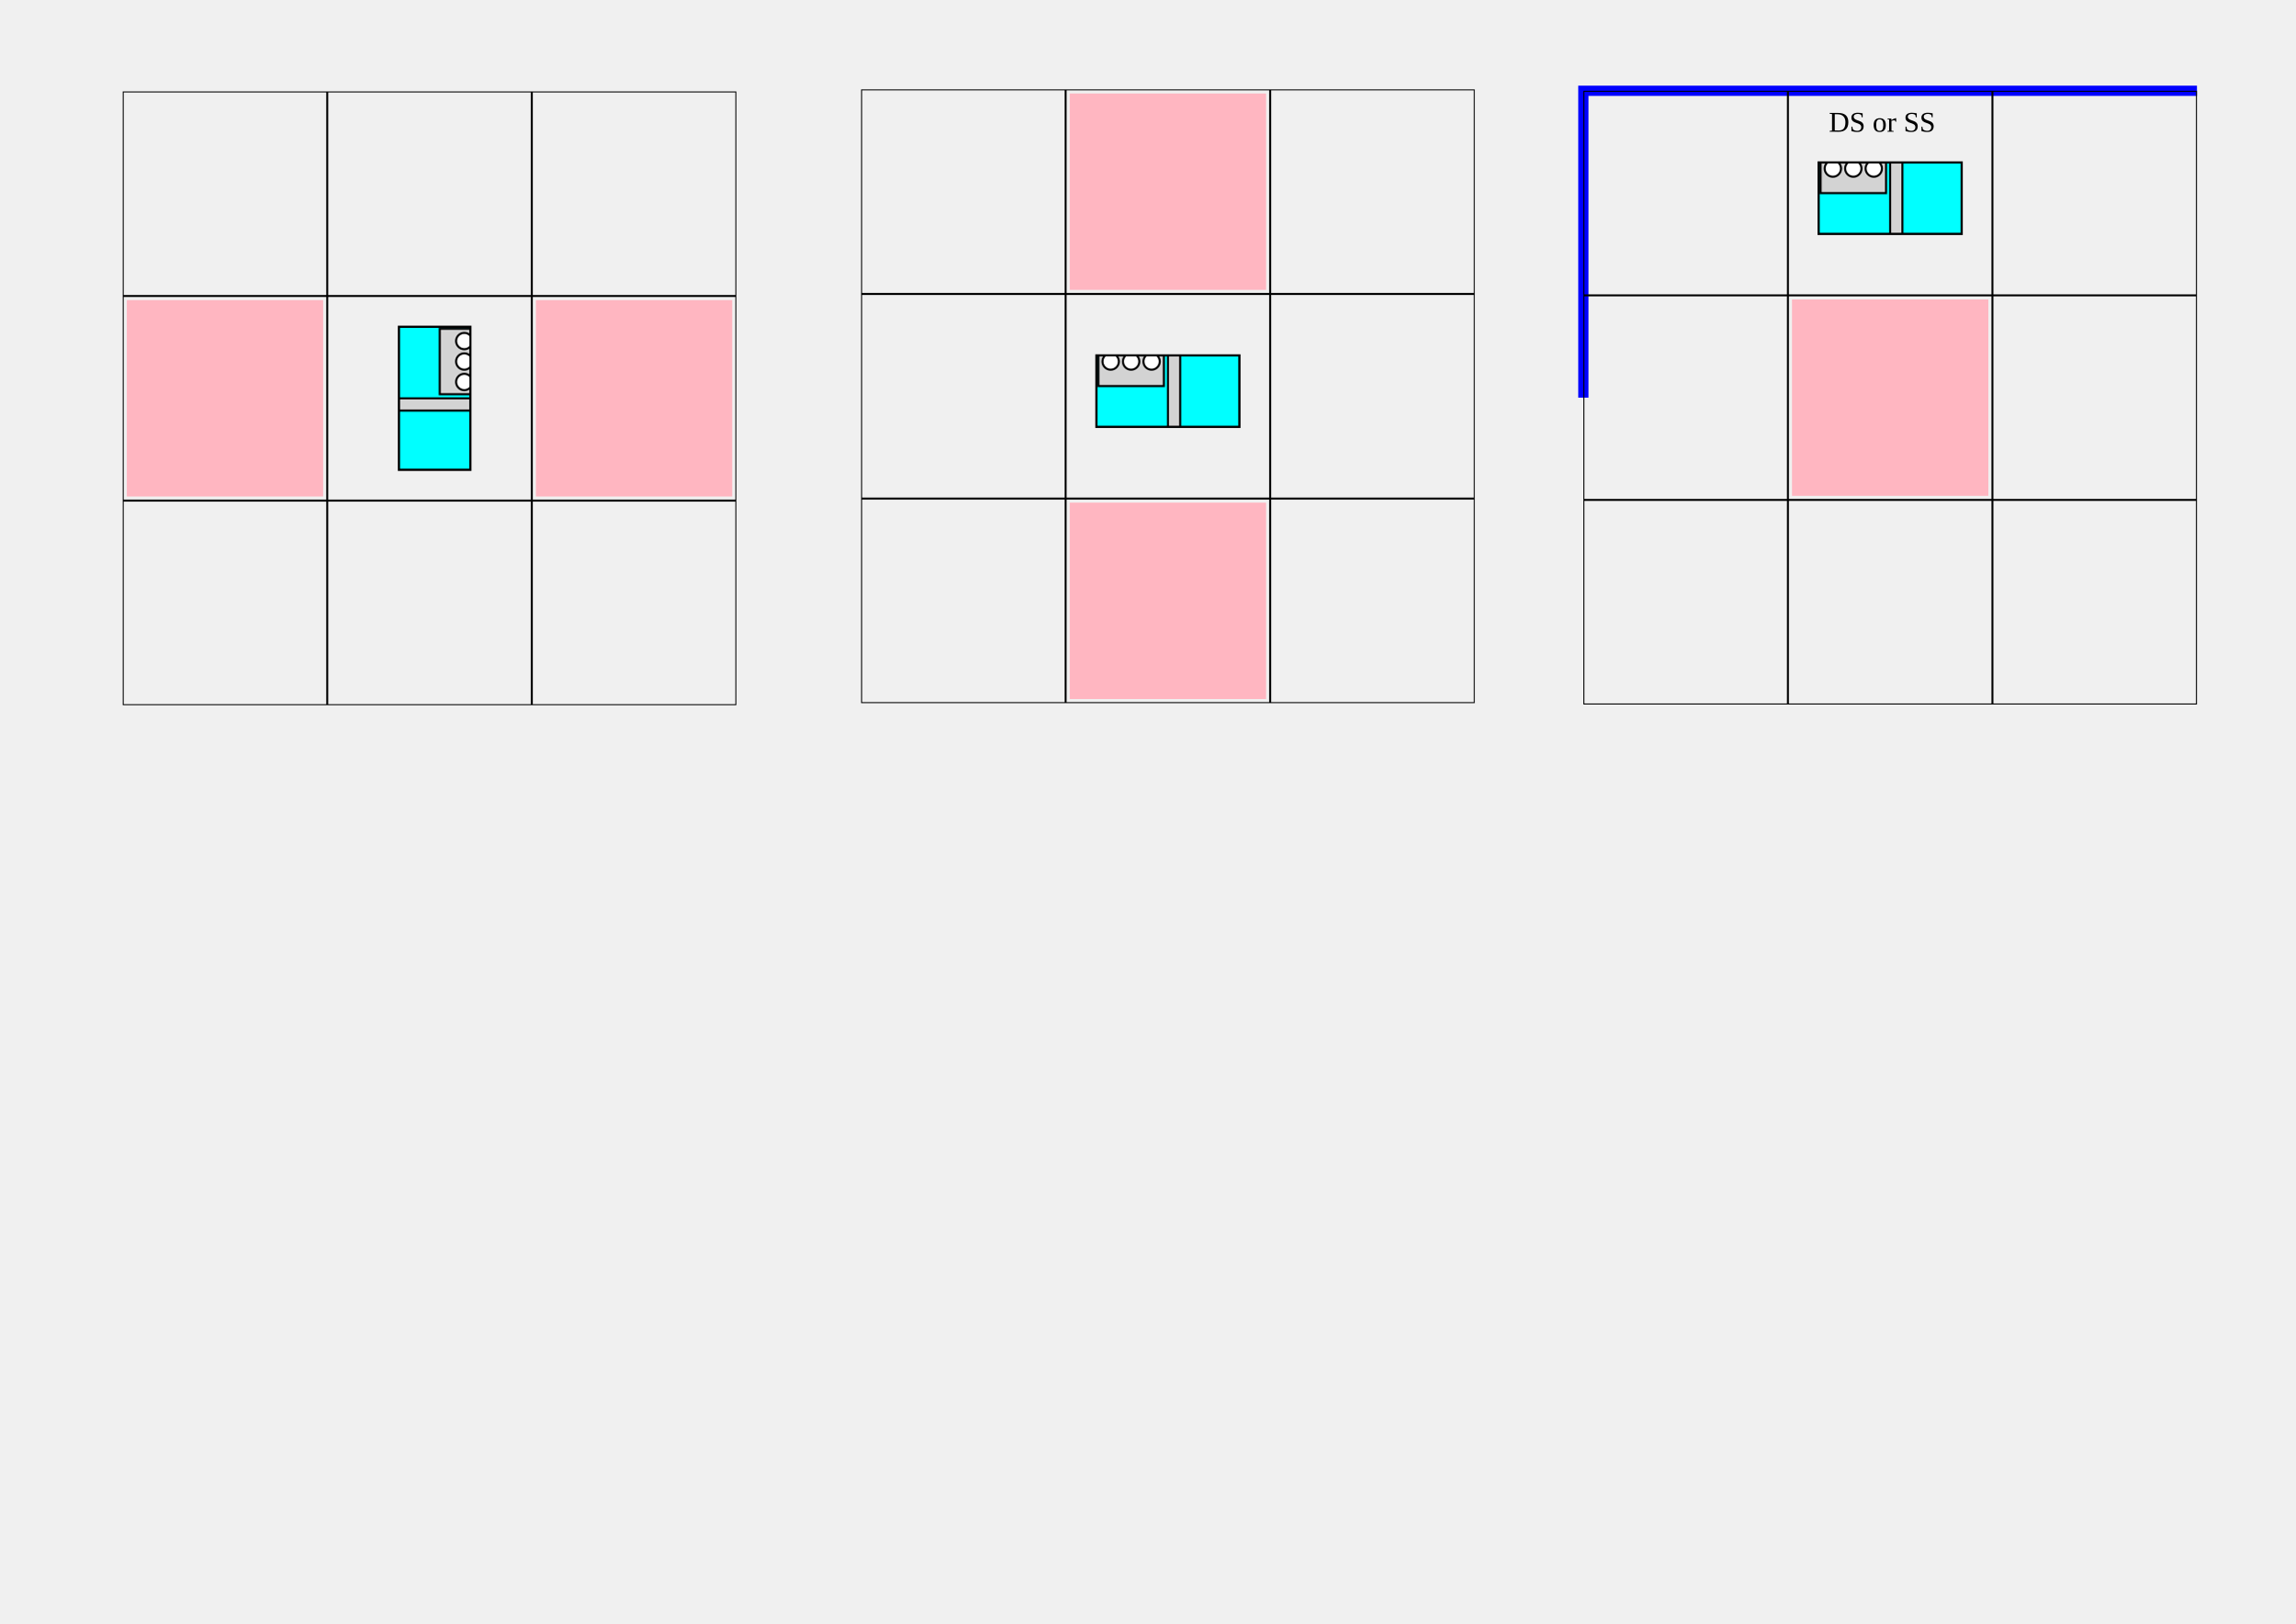
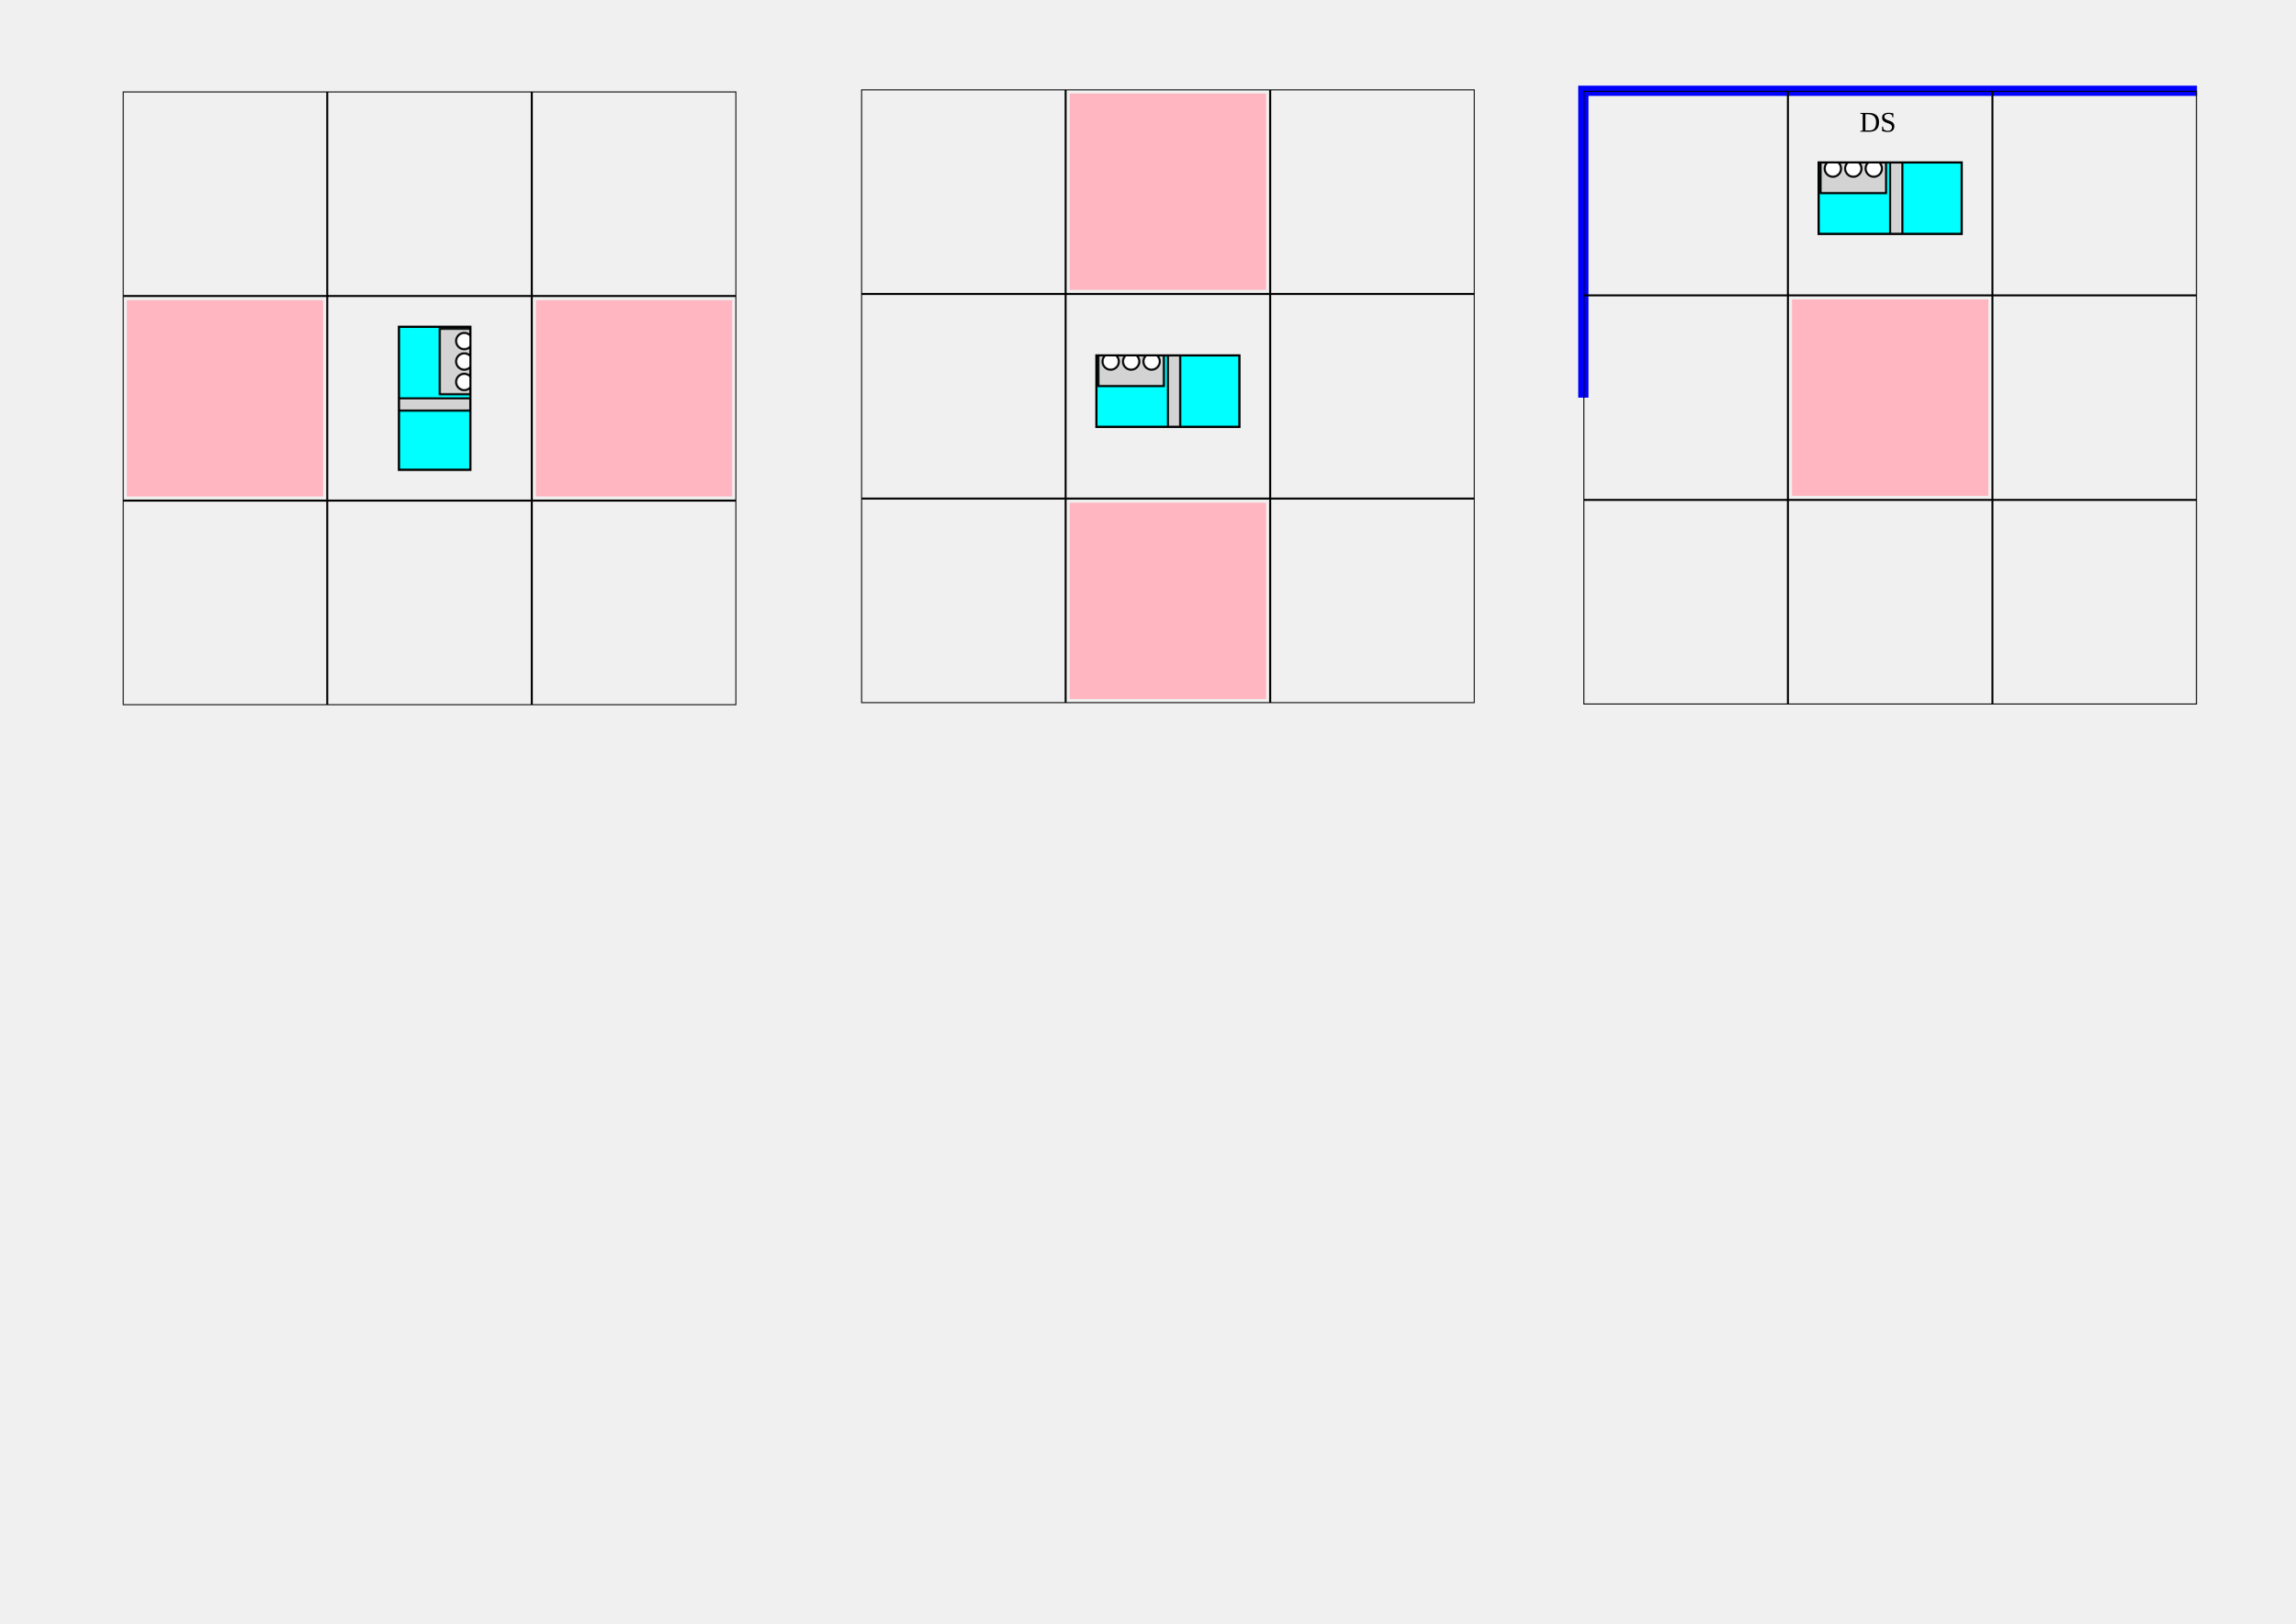
<svg xmlns="http://www.w3.org/2000/svg" width="297mm" height="210mm" viewBox="0 0 297 210" version="1.1" id="svg8">
  <defs id="defs2">
    <style id="style3754" type="text/css">
            text{font-size:14px;}
        </style>
    <pattern patternUnits="userSpaceOnUse" height="100" width="100" y="0" x="0" id="grid">
      <rect stroke="black" stroke-width="1" fill="none" height="100" width="100" y="0" x="0" id="area" />
    </pattern>
    <pattern height="70" width="35" y="0" x="0" id="mpsC">
      <rect id="rect3758" stroke="black" stroke-width="1" fill="cyan" height="70" width="35" y="0" x="0" />
      <rect id="rect3760" stroke="black" stroke-width="1" fill="lightgrey" height="6" width="35" y="35" />
      <rect id="rect3762" stroke="black" stroke-width="1" fill="lightgrey" height="32" width="15" y="1" x="20" />
      <circle id="circle3764" stroke="black" stroke-width="1" fill="white" r="4" cy="07" cx="32" />
      <circle id="circle3766" stroke="black" stroke-width="1" fill="white" r="4" cy="17" cx="32" />
      <circle id="circle3768" stroke="black" stroke-width="1" fill="white" r="4" cy="27" cx="32" />
    </pattern>
    <style id="style3814" type="text/css">
            text{font-size:14px;}
        </style>
    <pattern patternUnits="userSpaceOnUse" height="100" width="100" y="0" x="0" id="grid-3">
      <rect stroke="black" stroke-width="1" fill="none" height="100" width="100" y="0" x="0" id="area-7" />
    </pattern>
    <pattern height="70" width="35" y="0" x="0" id="mpsC-0">
      <rect id="rect3818" stroke="black" stroke-width="1" fill="cyan" height="70" width="35" y="0" x="0" />
      <rect id="rect3820" stroke="black" stroke-width="1" fill="lightgrey" height="6" width="35" y="35" />
      <rect id="rect3822" stroke="black" stroke-width="1" fill="lightgrey" height="32" width="15" y="1" x="20" />
      <circle id="circle3824" stroke="black" stroke-width="1" fill="white" r="4" cy="07" cx="32" />
      <circle id="circle3826" stroke="black" stroke-width="1" fill="white" r="4" cy="17" cx="32" />
      <circle id="circle3828" stroke="black" stroke-width="1" fill="white" r="4" cy="27" cx="32" />
    </pattern>
    <style id="style3874" type="text/css">
            text{font-size:14px;}
        </style>
    <pattern patternUnits="userSpaceOnUse" height="100" width="100" y="0" x="0" id="grid-0">
      <rect stroke="black" stroke-width="1" fill="none" height="100" width="100" y="0" x="0" id="area-5" />
    </pattern>
    <pattern height="70" width="35" y="0" x="0" id="mpsC-6">
      <rect id="rect3878" stroke="black" stroke-width="1" fill="cyan" height="70" width="35" y="0" x="0" />
      <rect id="rect3880" stroke="black" stroke-width="1" fill="lightgrey" height="6" width="35" y="35" />
      <rect id="rect3882" stroke="black" stroke-width="1" fill="lightgrey" height="32" width="15" y="1" x="20" />
      <circle id="circle3884" stroke="black" stroke-width="1" fill="white" r="4" cy="07" cx="32" />
      <circle id="circle3886" stroke="black" stroke-width="1" fill="white" r="4" cy="17" cx="32" />
      <circle id="circle3888" stroke="black" stroke-width="1" fill="white" r="4" cy="27" cx="32" />
    </pattern>
    <style id="style67" type="text/css">
            text{font-size:14px;}
        </style>
    <pattern patternUnits="userSpaceOnUse" height="100" width="100" y="0" x="0" id="grid-4">
      <rect stroke="black" stroke-width="1" fill="none" height="100" width="100" y="0" x="0" id="area-2" />
    </pattern>
    <pattern height="70" width="35" y="0" x="0" id="mpsC-4">
      <rect id="rect71" stroke="black" stroke-width="1" fill="cyan" height="70" width="35" y="0" x="0" />
      <rect id="rect73" stroke="black" stroke-width="1" fill="lightgrey" height="6" width="35" y="35" />
      <rect id="rect75" stroke="black" stroke-width="1" fill="lightgrey" height="32" width="15" y="1" x="20" />
      <circle id="circle77" stroke="black" stroke-width="1" fill="white" r="4" cy="07" cx="32" />
      <circle id="circle79" stroke="black" stroke-width="1" fill="white" r="4" cy="17" cx="32" />
      <circle id="circle81" stroke="black" stroke-width="1" fill="white" r="4" cy="27" cx="32" />
    </pattern>
    <style id="style115" type="text/css">
            text{font-size:14px;}
        </style>
    <pattern patternUnits="userSpaceOnUse" height="100" width="100" y="0" x="0" id="grid-41">
      <rect stroke="black" stroke-width="1" fill="none" height="100" width="100" y="0" x="0" id="area-3" />
    </pattern>
    <pattern height="70" width="35" y="0" x="0" id="mpsC-2">
      <rect id="rect119" stroke="black" stroke-width="1" fill="cyan" height="70" width="35" y="0" x="0" />
      <rect id="rect121" stroke="black" stroke-width="1" fill="lightgrey" height="6" width="35" y="35" />
      <rect id="rect123" stroke="black" stroke-width="1" fill="lightgrey" height="32" width="15" y="1" x="20" />
      <circle id="circle125" stroke="black" stroke-width="1" fill="white" r="4" cy="07" cx="32" />
      <circle id="circle127" stroke="black" stroke-width="1" fill="white" r="4" cy="17" cx="32" />
      <circle id="circle129" stroke="black" stroke-width="1" fill="white" r="4" cy="27" cx="32" />
    </pattern>
    <style id="style163" type="text/css">
            text{font-size:14px;}
        </style>
    <pattern patternUnits="userSpaceOnUse" height="100" width="100" y="0" x="0" id="grid-8">
      <rect stroke="black" stroke-width="1" fill="none" height="100" width="100" y="0" x="0" id="area-0" />
    </pattern>
    <pattern height="70" width="35" y="0" x="0" id="mpsC-5">
      <rect id="rect167" stroke="black" stroke-width="1" fill="cyan" height="70" width="35" y="0" x="0" />
      <rect id="rect169" stroke="black" stroke-width="1" fill="lightgrey" height="6" width="35" y="35" />
      <rect id="rect171" stroke="black" stroke-width="1" fill="lightgrey" height="32" width="15" y="1" x="20" />
      <circle id="circle173" stroke="black" stroke-width="1" fill="white" r="4" cy="07" cx="32" />
      <circle id="circle175" stroke="black" stroke-width="1" fill="white" r="4" cy="17" cx="32" />
      <circle id="circle177" stroke="black" stroke-width="1" fill="white" r="4" cy="27" cx="32" />
    </pattern>
  </defs>
  <g id="layer1" transform="translate(0,-87)">
    <g id="g3749" transform="matrix(0.143001,0,0,0.1417411,15.875,43)">
      <g id="g229" transform="translate(37.0044,-597.3333)">
        <g transform="matrix(1.85022,0,0,1.866667,-37.0044,991.2)" id="g113">
          <rect id="field-7" x="0" y="0" width="300" height="300" style="fill:url(#grid-4);stroke:#000000;stroke-width:0" />
          <rect y="0" x="0" width="35" height="70" transform="translate(135,115)" id="rect87" style="fill:url(#mpsC-4);stroke:#000000;stroke-width:1" />
          <rect style="fill:#ffb6c1" x="202" y="102" width="96" height="96" id="rect89" />
          <rect style="fill:#ffb6c1" x="2" y="102" width="96" height="96" id="rect91" />
        </g>
        <g transform="matrix(1.85022,0,0,1.866667,630.9251,989.3333)" id="g161">
          <rect id="field-9" x="0" y="0" width="300" height="300" style="fill:url(#grid-41);stroke:#000000;stroke-width:0" />
          <rect y="0" x="0" width="35" height="70" transform="rotate(-90,140,25)" id="rect135" style="fill:url(#mpsC-2);stroke:#000000;stroke-width:1" />
          <rect style="fill:#ffb6c1" x="102" y="2" width="96" height="96" id="rect137" />
          <rect style="fill:#ffb6c1" x="102" y="202" width="96" height="96" id="rect139" />
        </g>
        <g transform="matrix(1.85022,0,0,1.866667,1284.25,990.6)" id="g211">
          <polyline id="cornerLeftTop-4" points="0,150 0,0 300,0" style="fill:none;stroke:#0000ff;stroke-width:5" />
          <rect id="field-2" x="0" y="0" width="300" height="300" style="fill:url(#grid-8);stroke:#000000;stroke-width:0" />
          <rect y="0" x="0" width="35" height="70" transform="rotate(-90,92.5,-22.5)" id="rect184" style="fill:url(#mpsC-5);stroke:#000000;stroke-width:1" />
-           <text style="font-size:14px" x="120" y="20" id="text186">DS or SS</text>
+           <text style="font-size:14px" x="135" y="20" id="text186">DS</text>
          <rect style="fill:#ffb6c1" x="102" y="102" width="96" height="96" id="rect188" />
        </g>
      </g>
    </g>
  </g>
</svg>
